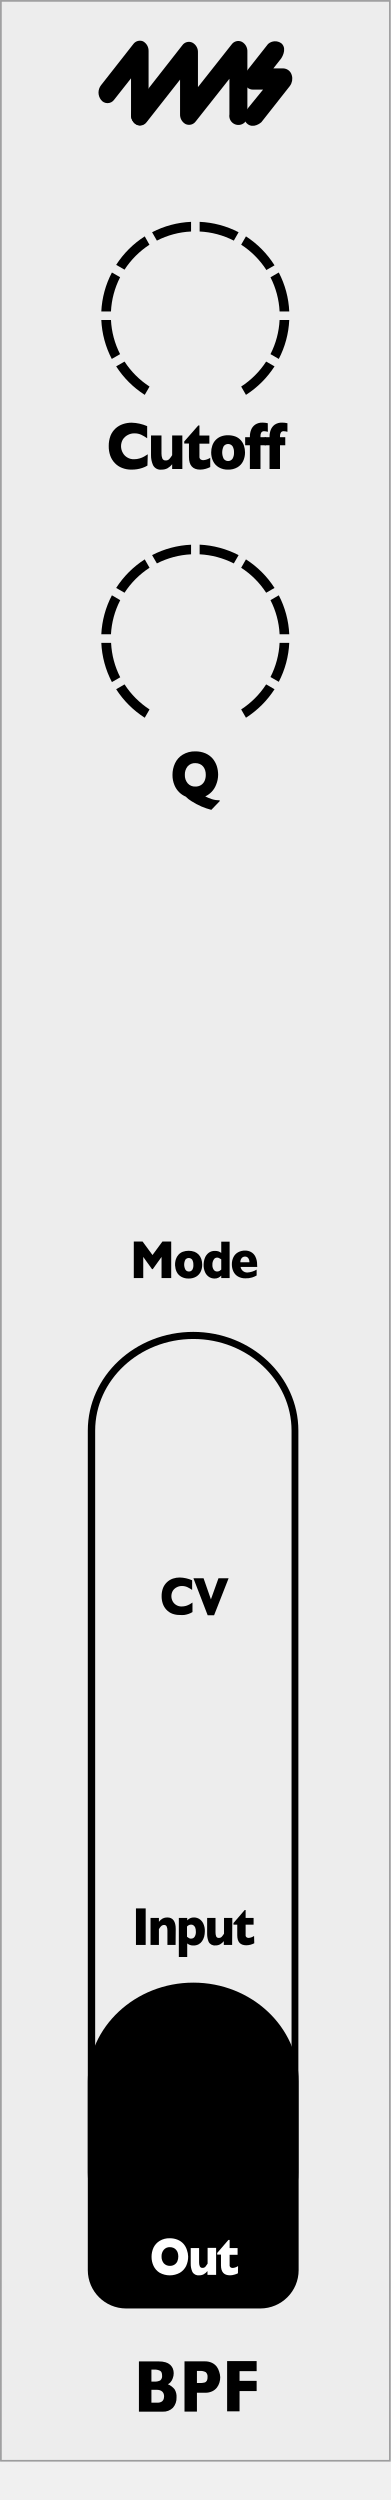
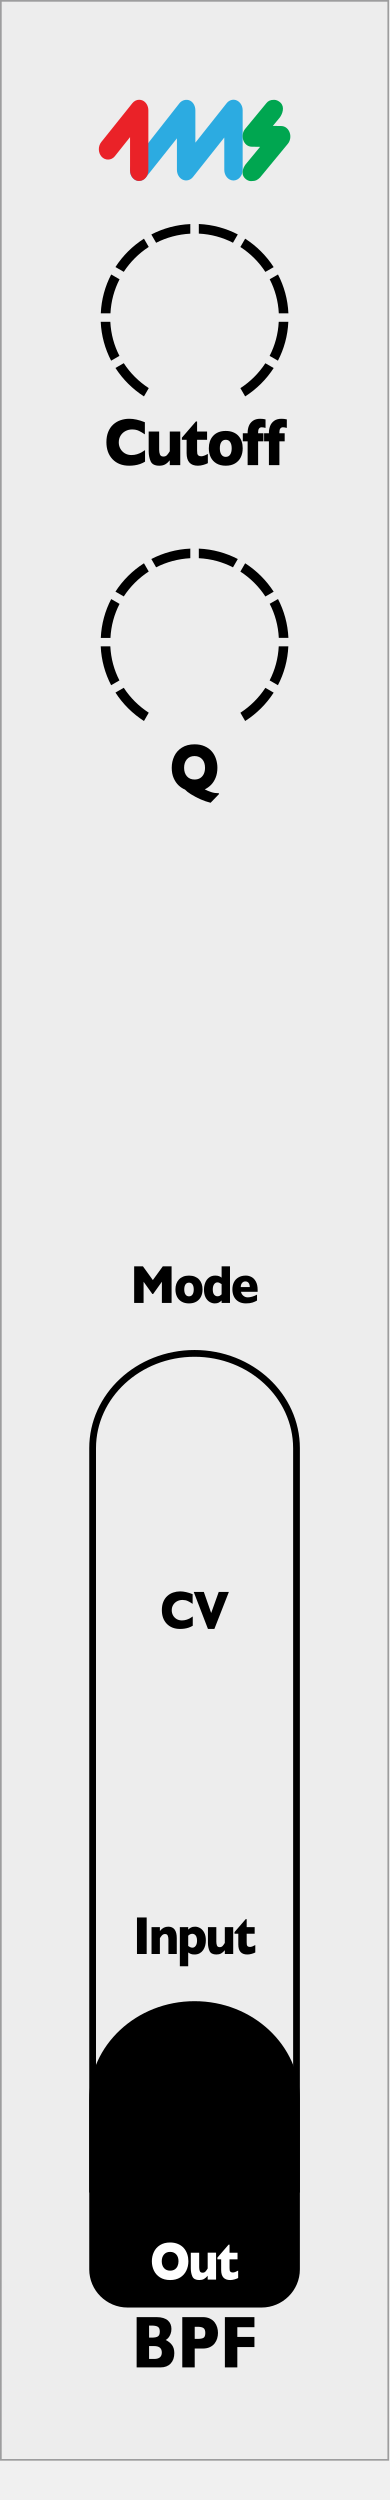
- <svg xmlns="http://www.w3.org/2000/svg" width="20.41mm" height="130.6mm" viewBox="0 0 57.85 370.19">
-   <defs>
-     <clipPath id="clip-path">
-       <rect x="15.02" y="32.85" width="27.8" height="25.62" style="fill: none" />
+ <svg xmlns="http://www.w3.org/2000/svg" width="20.32mm" height="130.55mm" viewBox="0 0 57.6 370.07" version="1.1" id="svg42">
+   <defs id="defs4">
+     <clipPath id="clippath">
+       <rect x="14.91" y="33.17" width="27.78" height="25.51" style="fill: none; stroke-width: 0px;" id="rect1" />
    </clipPath>
-     <clipPath id="clip-path-3">
-       <rect x="15.02" y="80.65" width="27.8" height="25.62" style="fill: none" />
+     <clipPath id="clippath-1">
+       <rect x="14.91" y="33.17" width="27.78" height="25.51" style="fill: none; stroke-width: 0px;" id="rect2" />
+     </clipPath>
+     <clipPath id="clippath-2">
+       <rect x="14.91" y="81.21" width="27.78" height="25.51" style="fill: none; stroke-width: 0px;" id="rect3" />
+     </clipPath>
+     <clipPath id="clippath-3">
+       <rect x="14.91" y="81.21" width="27.78" height="25.51" style="fill: none; stroke-width: 0px;" id="rect4" />
    </clipPath>
  </defs>
  <g id="faceplate">
-     <rect x="0.13" y="0.13" width="57.6" height="364.25" style="fill: #ededed;stroke: #9d9d9e;stroke-miterlimit: 10;stroke-width: 0.25px" />
-     <g id="pips_-_fewest" data-name="pips - fewest">
-       <g style="clip-path: url(#clip-path)">
-         <g style="clip-path: url(#clip-path)">
-           <path d="M34.62,35.63l.71-1.24a13.86,13.86,0,0,0-5.77-1.54v1.43a12.39,12.39,0,0,1,5.06,1.35" />
-           <path d="M39.41,40l1.24-.71A14,14,0,0,0,36.42,35l-.71,1.23a12.55,12.55,0,0,1,3.7,3.7" />
-           <path d="M22.14,36.26,21.43,35a14,14,0,0,0-4.23,4.22l1.24.71a12.55,12.55,0,0,1,3.7-3.7" />
-           <path d="M41.4,46.12h1.43a13.83,13.83,0,0,0-1.55-5.77l-1.23.71a12.47,12.47,0,0,1,1.35,5.06" />
-           <path d="M28.29,34.28V32.85a13.86,13.86,0,0,0-5.77,1.54l.71,1.24a12.39,12.39,0,0,1,5.06-1.35" />
-           <path d="M18.44,53.54l-1.24.71a14,14,0,0,0,4.23,4.22l.71-1.23a12.55,12.55,0,0,1-3.7-3.7" />
-           <path d="M35.71,57.24l.71,1.23a14,14,0,0,0,4.23-4.22l-1.24-.71a12.55,12.55,0,0,1-3.7,3.7" />
-           <path d="M41.4,47.38a12.47,12.47,0,0,1-1.35,5.06l1.23.71a13.83,13.83,0,0,0,1.55-5.77Z" />
-           <path d="M16.45,47.38H15a13.83,13.83,0,0,0,1.55,5.77l1.23-.71a12.47,12.47,0,0,1-1.35-5.06" />
-           <path d="M17.8,41.06l-1.23-.71A13.83,13.83,0,0,0,15,46.12h1.43a12.47,12.47,0,0,1,1.35-5.06" />
+     <g id="g5">
+       <path id="rect5" style="fill:#ededed;stroke-width:0px" d="m 0.13,0.13 h 57.35 v 364 H 0.13 Z" />
+       <path d="M57.35.25v363.75H.25V.25h57.1M57.6,0H0v364.25h57.6V0h0Z" style="fill: #9d9d9e; stroke-width: 0px;" id="path5" />
+     </g>
+     <g id="g7">
+       <path d="M28.8,200.84c8.05,0,14.59,6.08,14.59,13.54v109.18H14.21v-109.18c0-7.47,6.55-13.54,14.59-13.54M28.8,199.84c-8.61,0-15.59,6.51-15.59,14.54v110.18s31.18,0,31.18,0v-110.18c0-8.03-6.98-14.54-15.59-14.54h0Z" style="fill: #000; stroke-width: 0px;" id="path6" />
+       <path d="M44.39,310.8c0-8.05-6.98-14.57-15.59-14.57s-15.59,6.53-15.59,14.57v5.36s0,0,0,0v19.77c0,3.11,2.55,5.65,5.67,5.65h19.84c3.12,0,5.67-2.54,5.67-5.65v-19.77s0,0,0,0v-5.35Z" style="fill: #000; stroke-width: 0px;" id="path7" />
+     </g>
+     <g id="text">
+       <path d="m 25.802,348.332 q 0,0.961 -0.542,1.536 -0.537,0.575 -1.506,0.575 h -3.528 v -7.444 h 2.951 q 0.573,0 0.995,0.134 0.427,0.134 0.687,0.371 0.26,0.231 0.388,0.548 0.128,0.317 0.128,0.693 0,0.408 -0.132,0.757 -0.132,0.344 -0.33,0.569 -0.194,0.22 -0.392,0.312 0.625,0.301 0.951,0.763 0.33,0.457 0.33,1.187 z m -2.149,-3.19 q 0,-0.537 -0.291,-0.714 -0.291,-0.177 -0.907,-0.177 h -0.388 v 1.783 h 0.396 q 0.63,0 0.907,-0.177 0.282,-0.177 0.282,-0.714 z m 0.299,3.099 q 0,-0.956 -1.136,-0.956 h -0.749 v 1.907 h 0.749 q 1.136,0 1.136,-0.951 z m 8.315,-2.9 q 0,0.414 -0.119,0.811 -0.115,0.392 -0.374,0.736 -0.26,0.338 -0.705,0.553 -0.44,0.209 -1.039,0.209 h -1.207 v 2.793 h -1.841 v -7.444 h 3.048 q 0.599,0 1.039,0.215 0.445,0.215 0.705,0.559 0.26,0.344 0.374,0.747 0.119,0.403 0.119,0.822 z m -1.876,0.011 q 0,-0.532 -0.26,-0.725 -0.255,-0.199 -0.92,-0.199 h -0.388 v 1.794 h 0.396 q 0.458,0 0.705,-0.07 0.247,-0.07 0.357,-0.258 0.11,-0.188 0.11,-0.542 z m 7.271,2.079 h -2.532 v 3.013 h -1.841 v -7.444 h 4.373 v 1.493 h -2.532 v 1.439 h 2.532 z" id="text7" style="font-weight:700;font-size:9.961px;font-family:GillSans-Bold, 'Gill Sans';stroke-width:0.906" aria-label="BPF" />
+       <path d="M 8.379,0.488 6.948,1.792 Q 6.104,1.606 5.278,1.289 4.453,0.977 3.618,0.518 2.969,0.161 2.642,-0.161 2.075,-0.361 1.567,-0.781 1.06,-1.206 0.732,-1.865 0.41,-2.524 0.41,-3.389 q 0,-0.913 0.42,-1.704 Q 1.25,-5.889 2.119,-6.372 q 0.874,-0.488 2.129,-0.488 0.967,0 1.699,0.288 0.737,0.283 1.206,0.771 0.474,0.483 0.703,1.113 0.234,0.625 0.234,1.299 0,0.82 -0.293,1.46 -0.293,0.64 -0.767,1.064 -0.474,0.425 -1.069,0.674 0.547,0.244 1.099,0.405 0.552,0.166 1.26,0.166 z M 6.011,-3.389 q 0,-0.381 -0.112,-0.693 -0.112,-0.317 -0.342,-0.547 -0.225,-0.234 -0.552,-0.361 -0.327,-0.132 -0.757,-0.132 -0.82,0 -1.289,0.479 -0.469,0.479 -0.469,1.255 0,0.776 0.469,1.26 0.474,0.479 1.289,0.479 0.562,0 0.957,-0.22 0.396,-0.225 0.601,-0.615 0.205,-0.396 0.205,-0.903 z" id="text8" style="font-weight:700;font-size:10px;font-family:GillSans-Bold, 'Gill Sans';letter-spacing:-0.04em" transform="translate(25.06 117.04) scale(.88 1)" aria-label="Q" />
+       <path d="m 6.473,-2.711 q 0,0.758 -0.352,1.395 -0.348,0.637 -1.039,1.012 -0.691,0.375 -1.684,0.375 -1.004,0 -1.699,-0.391 Q 1.004,-0.711 0.664,-1.348 0.328,-1.984 0.328,-2.711 q 0,-0.73 0.336,-1.363 Q 1,-4.711 1.695,-5.098 q 0.699,-0.391 1.703,-0.391 0.75,0 1.336,0.223 0.59,0.223 0.969,0.605 0.379,0.379 0.574,0.887 0.195,0.504 0.195,1.062 z m -1.664,0 q 0,-0.305 -0.09,-0.555 -0.09,-0.254 -0.273,-0.438 -0.18,-0.188 -0.441,-0.289 -0.262,-0.105 -0.605,-0.105 -0.656,0 -1.031,0.383 -0.375,0.383 -0.375,1.004 0,0.621 0.375,1.008 0.379,0.383 1.031,0.383 0.449,0 0.766,-0.176 0.316,-0.18 0.48,-0.492 0.164,-0.316 0.164,-0.723 z M 11.129,0 H 9.719 v -0.566 q -0.297,0.32 -0.625,0.48 -0.324,0.156 -0.781,0.156 -0.902,0 -1.168,-0.523 -0.266,-0.527 -0.266,-1.188 v -2.336 h 1.41 v 2.148 q 0,0.324 0.105,0.57 0.109,0.242 0.469,0.242 0.309,0 0.488,-0.176 0.18,-0.176 0.367,-0.449 v -2.336 h 1.41 z m 3.715,-0.23 q -0.219,0.105 -0.605,0.203 -0.383,0.098 -0.734,0.098 -1.52,0 -1.52,-1.484 V -3 H 11.348 V -3.246 L 13.235,-5.168 h 0.16 v 1.191 h 1.344 V -3 h -1.344 v 1.273 q 0,0.223 0.027,0.359 0.027,0.137 0.152,0.23 0.129,0.09 0.387,0.09 0.336,0 0.883,-0.281 z" id="text9" style="font-weight:700;font-size:8px;font-family:GillSans-Bold, 'Gill Sans';letter-spacing:-0.04em;fill:#ffffff" transform="translate(22.19 337.44) scale(.88 1)" aria-label="Out" />
+       <path d="M 6.977,0 H 5.344 V -3.137 L 3.871,-1.32 H 3.742 L 2.266,-3.137 V 0 H 0.68 v -5.414 h 1.48 l 1.664,2.031 1.672,-2.031 h 1.48 z m 5.207,-1.992 q 0,0.594 -0.258,1.059 -0.258,0.465 -0.773,0.734 -0.512,0.27 -1.25,0.27 -0.738,0 -1.254,-0.27 Q 8.137,-0.469 7.879,-0.934 7.625,-1.398 7.625,-1.992 q 0,-0.449 0.141,-0.816 0.145,-0.367 0.434,-0.648 0.293,-0.285 0.719,-0.438 0.426,-0.152 0.984,-0.152 0.562,0 0.992,0.156 0.434,0.152 0.715,0.43 0.285,0.277 0.43,0.648 0.145,0.371 0.145,0.82 z m -1.48,0 q 0,-0.473 -0.207,-0.738 Q 10.293,-3 9.903,-3 q -0.387,0 -0.594,0.27 -0.203,0.266 -0.203,0.738 0,0.469 0.207,0.742 0.207,0.273 0.59,0.273 0.391,0 0.594,-0.27 0.207,-0.273 0.207,-0.746 z M 16.801,0 H 15.391 v -0.359 q -0.223,0.188 -0.473,0.309 Q 14.672,0.07 14.235,0.07 q -0.434,0 -0.852,-0.215 -0.418,-0.215 -0.688,-0.668 -0.27,-0.457 -0.27,-1.148 0,-0.543 0.203,-1.016 Q 12.833,-3.453 13.266,-3.75 q 0.434,-0.297 1.062,-0.297 0.391,0 0.633,0.086 0.242,0.086 0.43,0.219 v -1.672 h 1.41 z M 15.391,-1.266 v -1.52 q -0.246,-0.137 -0.387,-0.195 -0.137,-0.059 -0.324,-0.059 -0.332,0 -0.555,0.281 -0.219,0.281 -0.219,0.766 0,0.527 0.23,0.77 0.234,0.238 0.543,0.238 0.254,0 0.41,-0.078 0.156,-0.082 0.301,-0.203 z m 6.059,-0.383 h -2.801 q 0.082,0.363 0.402,0.594 0.32,0.23 0.727,0.23 0.711,0 1.57,-0.398 v 0.871 q -0.309,0.16 -0.75,0.293 -0.438,0.129 -1.117,0.129 -0.734,0 -1.25,-0.273 -0.516,-0.273 -0.773,-0.742 -0.254,-0.469 -0.254,-1.062 0,-0.586 0.254,-1.047 0.258,-0.465 0.773,-0.727 0.516,-0.266 1.25,-0.266 0.484,0 0.934,0.211 0.453,0.207 0.742,0.684 0.293,0.473 0.293,1.223 z M 20.13,-2.344 q 0,-0.383 -0.191,-0.609 -0.188,-0.23 -0.543,-0.23 -0.352,0 -0.57,0.234 -0.215,0.23 -0.215,0.605 z" id="text10" style="font-weight:700;font-size:8px;font-family:GillSans-Bold, 'Gill Sans';letter-spacing:-0.04em" transform="translate(19.26 192.87) scale(.88 1)" aria-label="Mode" />
+       <path d="M 6.909,-0.508 Q 6.489,-0.288 6.05,-0.156 5.61,-0.024 5.161,0.029 4.717,0.088 4.238,0.088 q -0.884,0 -1.587,-0.244 Q 1.953,-0.4 1.436,-0.874 0.923,-1.353 0.664,-1.987 0.41,-2.627 0.41,-3.389 q 0,-0.874 0.303,-1.528 0.303,-0.659 0.845,-1.094 0.547,-0.435 1.24,-0.64 0.698,-0.21 1.47,-0.21 1.152,0 2.612,0.513 v 1.797 q -0.503,-0.312 -0.996,-0.518 -0.488,-0.21 -1.152,-0.21 -0.591,0 -1.104,0.234 -0.513,0.234 -0.825,0.669 -0.312,0.435 -0.312,1.016 0,0.513 0.273,0.942 0.273,0.425 0.757,0.679 0.488,0.249 1.099,0.249 0.493,0 0.933,-0.117 Q 5.991,-1.729 6.289,-1.875 6.592,-2.021 6.909,-2.222 Z M 12.832,0 h -1.763 v -0.708 q -0.371,0.4 -0.781,0.601 -0.405,0.195 -0.977,0.195 -1.128,0 -1.46,-0.654 Q 7.52,-1.226 7.52,-2.051 v -2.92 h 1.763 v 2.686 q 0,0.405 0.132,0.713 0.137,0.303 0.586,0.303 0.386,0 0.61,-0.22 0.225,-0.22 0.459,-0.562 v -2.92 h 1.763 z m 4.644,-0.288 q -0.273,0.132 -0.757,0.254 -0.479,0.122 -0.918,0.122 -1.899,0 -1.899,-1.855 V -3.75 H 13.106 v -0.308 l 2.358,-2.402 h 0.2 v 1.489 h 1.68 V -3.75 h -1.68 v 1.592 q 0,0.278 0.034,0.449 0.034,0.171 0.19,0.288 0.161,0.112 0.483,0.112 0.42,0 1.104,-0.352 z m 5.86,-2.202 q 0,0.742 -0.322,1.323 -0.322,0.581 -0.967,0.918 -0.64,0.337 -1.562,0.337 -0.923,0 -1.567,-0.337 -0.64,-0.337 -0.962,-0.918 -0.317,-0.581 -0.317,-1.323 0,-0.562 0.176,-1.021 0.181,-0.459 0.542,-0.811 0.366,-0.356 0.898,-0.547 0.532,-0.19 1.23,-0.19 0.703,0 1.24,0.195 0.542,0.19 0.894,0.537 0.356,0.347 0.537,0.811 0.181,0.464 0.181,1.025 z m -1.851,0 q 0,-0.591 -0.259,-0.923 Q 20.973,-3.75 20.485,-3.75 q -0.483,0 -0.742,0.337 -0.254,0.332 -0.254,0.923 0,0.586 0.259,0.928 0.259,0.342 0.737,0.342 0.488,0 0.742,-0.337 0.259,-0.342 0.259,-0.933 z m 5.694,-3.018 q -0.4,-0.093 -0.649,-0.093 -0.283,0 -0.444,0.186 -0.156,0.186 -0.156,0.527 v 0.176 h 0.889 v 1.191 H 25.929 V 0 h -1.763 v -3.521 h -0.811 v -1.191 h 0.811 v -0.088 q 0,-0.522 0.2,-0.986 0.205,-0.469 0.679,-0.771 0.474,-0.303 1.25,-0.303 0.439,0 0.884,0.093 z m 3.579,0 q -0.4,-0.093 -0.649,-0.093 -0.283,0 -0.444,0.186 -0.156,0.186 -0.156,0.527 v 0.176 h 0.889 v 1.191 H 29.509 V 0 h -1.763 v -3.521 h -0.811 v -1.191 h 0.811 v -0.088 q 0,-0.522 0.2,-0.986 0.205,-0.469 0.679,-0.771 0.474,-0.303 1.25,-0.303 0.439,0 0.884,0.093 z" id="text11" style="font-weight:700;font-size:10px;font-family:GillSans-Bold, 'Gill Sans';letter-spacing:-0.04em" transform="translate(15.39 68.85) scale(.88 1)" aria-label="Cutoff" />
+       <path d="M 2.32,0 H 0.688 v -5.414 h 1.633 z m 5.063,0 h -1.406 v -2.145 q 0,-0.328 -0.109,-0.57 -0.105,-0.246 -0.469,-0.246 -0.172,0 -0.305,0.066 -0.129,0.062 -0.234,0.164 -0.102,0.102 -0.172,0.195 -0.07,0.094 -0.145,0.199 V 0 h -1.406 v -3.977 h 1.406 V -3.406 q 0.332,-0.355 0.664,-0.496 0.336,-0.145 0.746,-0.145 1.43,0 1.43,1.711 z m 4.891,-2.016 q 0,0.398 -0.113,0.77 -0.113,0.371 -0.348,0.672 -0.23,0.297 -0.598,0.473 -0.363,0.172 -0.848,0.172 -0.391,0 -0.617,-0.082 Q 9.528,-0.094 9.305,-0.23 V 1.809 h -1.406 v -5.785 h 1.406 v 0.359 q 0.211,-0.184 0.465,-0.305 0.258,-0.125 0.695,-0.125 0.434,0 0.852,0.215 0.418,0.215 0.688,0.672 0.27,0.453 0.27,1.145 z m -1.48,0.031 q 0,-0.359 -0.113,-0.582 -0.113,-0.227 -0.293,-0.324 -0.18,-0.102 -0.371,-0.102 -0.25,0 -0.41,0.082 -0.16,0.078 -0.301,0.199 v 1.52 q 0.074,0.039 0.156,0.09 0.086,0.047 0.168,0.082 0.086,0.035 0.18,0.059 0.098,0.023 0.207,0.023 0.332,0 0.555,-0.281 Q 10.794,-1.5 10.794,-1.984 Z M 16.876,0 h -1.41 v -0.566 q -0.297,0.32 -0.625,0.48 -0.324,0.156 -0.781,0.156 -0.902,0 -1.168,-0.523 -0.266,-0.527 -0.266,-1.188 v -2.336 h 1.41 v 2.148 q 0,0.324 0.105,0.57 0.109,0.242 0.469,0.242 0.309,0 0.488,-0.176 0.18,-0.176 0.367,-0.449 v -2.336 h 1.41 z m 3.715,-0.23 q -0.219,0.105 -0.605,0.203 -0.383,0.098 -0.734,0.098 -1.52,0 -1.52,-1.484 V -3 h -0.637 v -0.246 l 1.887,-1.922 h 0.16 v 1.191 h 1.344 V -3 h -1.344 v 1.273 q 0,0.223 0.027,0.359 0.027,0.137 0.152,0.23 0.129,0.09 0.387,0.09 0.336,0 0.883,-0.281 z" id="text12" style="font-weight:700;font-size:8px;font-family:GillSans-Bold, 'Gill Sans';letter-spacing:-0.04em" transform="translate(19.67 289.25) scale(.88 1)" aria-label="Input" />
+       <path d="M 5.527,-0.406 Q 5.191,-0.23 4.84,-0.125 4.488,-0.02 4.129,0.023 3.773,0.07 3.391,0.07 2.684,0.07 2.121,-0.125 1.562,-0.32 1.148,-0.699 0.738,-1.082 0.531,-1.59 0.328,-2.102 0.328,-2.711 q 0,-0.699 0.242,-1.223 0.242,-0.527 0.676,-0.875 0.438,-0.348 0.992,-0.512 0.559,-0.168 1.176,-0.168 0.922,0 2.09,0.41 v 1.438 q -0.402,-0.25 -0.797,-0.414 -0.391,-0.168 -0.922,-0.168 -0.473,0 -0.883,0.188 Q 2.492,-3.848 2.242,-3.5 q -0.25,0.348 -0.25,0.812 0,0.41 0.219,0.754 0.219,0.34 0.605,0.543 0.391,0.199 0.879,0.199 0.395,0 0.746,-0.094 Q 4.793,-1.383 5.031,-1.5 5.273,-1.617 5.527,-1.777 Z m 6.075,-5.008 -2.441,5.484 h -1.078 l -2.395,-5.484 h 1.699 l 1.238,3.125 1.273,-3.125 z" id="text13" style="font-weight:700;font-size:8px;font-family:GillSans-Bold, 'Gill Sans';letter-spacing:-0.04em" transform="translate(23.67 241.06) scale(.88 1)" aria-label="CV" />
+     </g>
+     <g id="pips">
+       <g id="pips_-_fewest" data-name="pips - fewest">
+         <g style="clip-path: url(#clippath);" clip-path="url(#clippath)" id="g23">
+           <g style="clip-path: url(#clippath-1);" clip-path="url(#clippath-1)" id="g22">
+             <path d="M34.49,35.93l.71-1.23c-1.74-.9-3.69-1.45-5.77-1.54v1.42c1.81.09,3.52.56,5.05,1.35" style="fill: #000; stroke-width: 0px;" id="path13" />
+             <path d="M39.28,40.25l1.23-.71c-1.09-1.69-2.53-3.12-4.22-4.21l-.71,1.23c1.48.96,2.74,2.21,3.7,3.69" style="fill: #000; stroke-width: 0px;" id="path14" />
+             <path d="M22.02,36.56l-.71-1.23c-1.69,1.08-3.14,2.52-4.22,4.2l1.23.71c.96-1.47,2.22-2.73,3.7-3.69" style="fill: #000; stroke-width: 0px;" id="path15" />
+             <path d="M41.26,46.38h1.43c-.09-2.07-.64-4.01-1.54-5.75l-1.23.71c.79,1.52,1.26,3.23,1.35,5.04" style="fill: #000; stroke-width: 0px;" id="path16" />
+             <path d="M28.17,34.59v-1.42c-2.07.09-4.03.64-5.77,1.54l.71,1.23c1.53-.78,3.24-1.25,5.05-1.35" style="fill: #000; stroke-width: 0px;" id="path17" />
+             <path d="M18.32,53.76l-1.23.71c1.09,1.69,2.53,3.12,4.22,4.21l.71-1.23c-1.48-.96-2.74-2.21-3.7-3.69" style="fill: #000; stroke-width: 0px;" id="path18" />
+             <path d="M35.58,57.45l.71,1.23c1.69-1.08,3.14-2.52,4.22-4.2l-1.23-.71c-.96,1.47-2.22,2.73-3.7,3.69" style="fill: #000; stroke-width: 0px;" id="path19" />
+             <path d="M41.26,47.64c-.09,1.81-.56,3.51-1.35,5.04l1.23.71c.9-1.73,1.45-3.68,1.54-5.75h-1.43Z" style="fill: #000; stroke-width: 0px;" id="path20" />
+             <path d="M16.34,47.64h-1.43c.09,2.07.64,4.01,1.54,5.75l1.23-.71c-.79-1.52-1.26-3.23-1.35-5.04" style="fill: #000; stroke-width: 0px;" id="path21" />
+             <path d="M17.69,41.34l-1.23-.71c-.9,1.73-1.45,3.68-1.54,5.75h1.43c.09-1.81.56-3.51,1.35-5.04" style="fill: #000; stroke-width: 0px;" id="path22" />
+           </g>
+         </g>
+       </g>
+       <g id="pips_-_fewest-2" data-name="pips - fewest">
+         <g style="clip-path: url(#clippath-2);" clip-path="url(#clippath-2)" id="g33">
+           <g style="clip-path: url(#clippath-3);" clip-path="url(#clippath-3)" id="g32">
+             <path d="M34.49,83.98l.71-1.23c-1.74-.9-3.69-1.45-5.77-1.54v1.42c1.81.09,3.52.56,5.05,1.35" style="fill: #000; stroke-width: 0px;" id="path23" />
+             <path d="M39.28,88.3l1.23-.71c-1.09-1.69-2.53-3.12-4.22-4.21l-.71,1.23c1.48.96,2.74,2.21,3.7,3.69" style="fill: #000; stroke-width: 0px;" id="path24" />
+             <path d="M22.02,84.61l-.71-1.23c-1.69,1.08-3.14,2.52-4.22,4.2l1.23.71c.96-1.47,2.22-2.73,3.7-3.69" style="fill: #000; stroke-width: 0px;" id="path25" />
+             <path d="M41.26,94.42h1.43c-.09-2.07-.64-4.01-1.54-5.75l-1.23.71c.79,1.52,1.26,3.23,1.35,5.04" style="fill: #000; stroke-width: 0px;" id="path26" />
+             <path d="M28.17,82.63v-1.42c-2.07.09-4.03.64-5.77,1.54l.71,1.23c1.53-.78,3.24-1.25,5.05-1.35" style="fill: #000; stroke-width: 0px;" id="path27" />
+             <path d="M18.32,101.81l-1.23.71c1.09,1.69,2.53,3.12,4.22,4.21l.71-1.23c-1.48-.96-2.74-2.21-3.7-3.69" style="fill: #000; stroke-width: 0px;" id="path28" />
+             <path d="M35.58,105.5l.71,1.23c1.69-1.08,3.14-2.52,4.22-4.2l-1.23-.71c-.96,1.47-2.22,2.73-3.7,3.69" style="fill: #000; stroke-width: 0px;" id="path29" />
+             <path d="M41.26,95.68c-.09,1.81-.56,3.51-1.35,5.04l1.23.71c.9-1.73,1.45-3.68,1.54-5.75h-1.43Z" style="fill: #000; stroke-width: 0px;" id="path30" />
+             <path d="M16.34,95.68h-1.43c.09,2.07.64,4.01,1.54,5.75l1.23-.71c-.79-1.52-1.26-3.23-1.35-5.04" style="fill: #000; stroke-width: 0px;" id="path31" />
+             <path d="M17.69,89.39l-1.23-.71c-.9,1.73-1.45,3.68-1.54,5.75h1.43c.09-1.81.56-3.51,1.35-5.04" style="fill: #000; stroke-width: 0px;" id="path32" />
+           </g>
        </g>
      </g>
    </g>
-     <g id="pips_-_fewest-2" data-name="pips - fewest">
-       <g style="clip-path: url(#clip-path-3)">
-         <g style="clip-path: url(#clip-path-3)">
-           <path d="M34.62,83.43l.71-1.23a14,14,0,0,0-5.77-1.55v1.43a12.55,12.55,0,0,1,5.06,1.35" />
-           <path d="M39.41,87.77l1.24-.71a14,14,0,0,0-4.23-4.23l-.71,1.24a12.55,12.55,0,0,1,3.7,3.7" />
-           <path d="M22.14,84.07l-.71-1.24a14,14,0,0,0-4.23,4.23l1.24.71a12.55,12.55,0,0,1,3.7-3.7" />
-           <path d="M41.4,93.92h1.43a13.87,13.87,0,0,0-1.55-5.77l-1.23.72a12.46,12.46,0,0,1,1.35,5" />
-           <path d="M28.29,82.08V80.66a13.86,13.86,0,0,0-5.77,1.54l.71,1.23a12.55,12.55,0,0,1,5.06-1.35" />
-           <path d="M18.44,101.34l-1.24.72a14.07,14.07,0,0,0,4.23,4.22l.71-1.23a12.58,12.58,0,0,1-3.7-3.71" />
-           <path d="M35.71,105.05l.71,1.23a14.07,14.07,0,0,0,4.23-4.22l-1.24-.72a12.58,12.58,0,0,1-3.7,3.71" />
-           <path d="M41.4,95.19a12.51,12.51,0,0,1-1.35,5.06l1.23.71a13.87,13.87,0,0,0,1.55-5.77Z" />
-           <path d="M16.45,95.19H15A13.87,13.87,0,0,0,16.57,101l1.23-.71a12.51,12.51,0,0,1-1.35-5.06" />
-           <path d="M17.8,88.87l-1.23-.72A13.87,13.87,0,0,0,15,93.92h1.43a12.46,12.46,0,0,1,1.35-5" />
-         </g>
-       </g>
-     </g>
-     <g>
-       <path d="M26.14,355a2.18,2.18,0,0,1-.54,1.54,2,2,0,0,1-1.5.57H20.57v-7.44h2.95a3.37,3.37,0,0,1,1,.13,1.77,1.77,0,0,1,.68.37,1.63,1.63,0,0,1,.39.55,1.93,1.93,0,0,1,.13.69,2.06,2.06,0,0,1-.14.76,1.73,1.73,0,0,1-.32.57,1.21,1.21,0,0,1-.4.31,2.5,2.5,0,0,1,1,.76A2.06,2.06,0,0,1,26.14,355ZM24,351.77c0-.36-.09-.6-.29-.71a1.73,1.73,0,0,0-.9-.18h-.39v1.78h.4a1.81,1.81,0,0,0,.9-.17A.79.79,0,0,0,24,351.77Zm.3,3.1c0-.64-.38-1-1.13-1h-.75v1.91h.75C23.91,355.82,24.29,355.5,24.29,354.87Z" />
-       <path d="M32.61,352a2.79,2.79,0,0,1-.12.81,2.29,2.29,0,0,1-.37.73,1.91,1.91,0,0,1-.71.56,2.38,2.38,0,0,1-1,.21H29.16v2.79H27.32v-7.44h3.05a2.38,2.38,0,0,1,1,.21,2,2,0,0,1,.71.56,2.39,2.39,0,0,1,.37.75A2.86,2.86,0,0,1,32.61,352Zm-1.88,0a.88.88,0,0,0-.25-.73,1.63,1.63,0,0,0-.93-.19h-.39v1.79h.4a2.63,2.63,0,0,0,.71-.07.56.56,0,0,0,.35-.26A1,1,0,0,0,30.73,352Z" />
-       <path d="M38,354.06H35.47v3H33.63v-7.44H38v1.49H35.47v1.44H38Z" />
-     </g>
-     <path d="M28.63,198.27c8,0,14.54,6.09,14.54,13.58v109.8c0,7.48-6.52,13.57-14.54,13.57s-14.54-6.09-14.54-13.57V211.85c0-7.49,6.53-13.58,14.54-13.58m0-1.05C20,197.22,13,203.77,13,211.85v109.8c0,8.08,7,14.63,15.59,14.63s15.59-6.55,15.59-14.63V211.85c0-8.08-7-14.63-15.59-14.63Z" />
-     <g>
-       <path d="M28.5,238.71a3,3,0,0,1-.6.28,3.6,3.6,0,0,1-.63.15,4.54,4.54,0,0,1-.65,0,3,3,0,0,1-1.11-.19,2.3,2.3,0,0,1-.86-.58,2.45,2.45,0,0,1-.54-.89,3.33,3.33,0,0,1-.18-1.12,3.28,3.28,0,0,1,.21-1.22,2.44,2.44,0,0,1,1.47-1.39,3.22,3.22,0,0,1,1-.16,4.89,4.89,0,0,1,1.84.41v1.43a5.09,5.09,0,0,0-.7-.41,1.86,1.86,0,0,0-.81-.17,1.61,1.61,0,0,0-.78.19,1.48,1.48,0,0,0-.58.53,1.61,1.61,0,0,0,0,1.57,1.4,1.4,0,0,0,.54.54,1.43,1.43,0,0,0,.77.2,2.39,2.39,0,0,0,.66-.09,3.25,3.25,0,0,0,.52-.22,4.28,4.28,0,0,0,.43-.27Z" />
-       <path d="M33.85,233.7l-2.15,5.48h-.95l-2.11-5.48h1.5l1.09,3.13,1.12-3.13Z" />
-     </g>
-     <g>
-       <path d="M21.57,288H20.13v-5.41h1.44Z" />
-       <path d="M26,288H24.79v-2.14a1.42,1.42,0,0,0-.1-.57.39.39,0,0,0-.41-.25.5.5,0,0,0-.27.07.62.62,0,0,0-.2.16.94.94,0,0,0-.16.2l-.12.2V288H22.29v-4h1.24v.57a1.73,1.73,0,0,1,.58-.5,1.45,1.45,0,0,1,.66-.14c.83,0,1.25.57,1.25,1.71Z" />
-       <path d="M30.33,286a3.32,3.32,0,0,1-.1.77,2.28,2.28,0,0,1-.31.67,1.47,1.47,0,0,1-.52.47,1.54,1.54,0,0,1-.75.17,1.34,1.34,0,0,1-.54-.08,1.92,1.92,0,0,1-.39-.22v2H26.48V284h1.24v.36a1.53,1.53,0,0,1,.41-.31,1.29,1.29,0,0,1,.61-.12,1.52,1.52,0,0,1,.75.21,1.65,1.65,0,0,1,.6.67A2.45,2.45,0,0,1,30.33,286ZM29,286a1.61,1.61,0,0,0-.1-.59.78.78,0,0,0-.26-.32.6.6,0,0,0-.33-.1.74.74,0,0,0-.36.08,1.21,1.21,0,0,0-.26.2v1.52l.13.09L28,287a.44.44,0,0,0,.16.06.57.57,0,0,0,.18,0,.58.58,0,0,0,.49-.29A1.29,1.29,0,0,0,29,286Z" />
-       <path d="M34.37,288H33.14v-.56a1.94,1.94,0,0,1-.55.47,1.38,1.38,0,0,1-.69.16,1,1,0,0,1-1-.52,3,3,0,0,1-.23-1.19V284h1.24v2.14a1.62,1.62,0,0,0,.09.57.39.39,0,0,0,.41.25.54.54,0,0,0,.43-.18,2.92,2.92,0,0,0,.33-.45V284h1.23Z" />
-       <path d="M37.65,287.75a3.23,3.23,0,0,1-.53.21,2.6,2.6,0,0,1-.65.09c-.89,0-1.34-.49-1.34-1.48V285h-.56v-.24l1.66-1.93h.14V284h1.18v1H36.37v1.28a1.86,1.86,0,0,0,0,.36.34.34,0,0,0,.13.22.49.49,0,0,0,.34.1,1.68,1.68,0,0,0,.78-.29Z" />
-     </g>
-     <g>
-       <path d="M21.83,68.94a3.46,3.46,0,0,1-.76.35,4.43,4.43,0,0,1-.78.19,5.32,5.32,0,0,1-.81.06,3.64,3.64,0,0,1-1.4-.25A2.89,2.89,0,0,1,17,68.57a3.08,3.08,0,0,1-.68-1.11,4.15,4.15,0,0,1-.22-1.4,4.23,4.23,0,0,1,.26-1.53,3,3,0,0,1,.75-1.09,3.08,3.08,0,0,1,1.09-.64,4,4,0,0,1,1.29-.21,6.29,6.29,0,0,1,2.3.51v1.8a5.71,5.71,0,0,0-.87-.52,2.32,2.32,0,0,0-1-.21,2,2,0,0,0-1,.24,1.93,1.93,0,0,0-.73.66,2,2,0,0,0,0,2,1.75,1.75,0,0,0,.67.68,1.81,1.81,0,0,0,1,.25,2.71,2.71,0,0,0,.82-.12,3.11,3.11,0,0,0,.65-.27,4.84,4.84,0,0,0,.55-.34Z" />
-       <path d="M27,69.45H25.49v-.71a2.36,2.36,0,0,1-.69.6,1.79,1.79,0,0,1-.86.2,1.24,1.24,0,0,1-1.28-.66,3.53,3.53,0,0,1-.3-1.48V64.48h1.55v2.68a2,2,0,0,0,.12.72.5.5,0,0,0,.52.3.67.67,0,0,0,.53-.22,3.39,3.39,0,0,0,.41-.56V64.48H27Z" />
-       <path d="M31.13,69.16a3.92,3.92,0,0,1-.67.26,2.94,2.94,0,0,1-.81.12c-1.11,0-1.67-.62-1.67-1.86v-2h-.7v-.31L29.36,63h.17v1.49H31V65.7H29.53v1.59a2.64,2.64,0,0,0,0,.45.51.51,0,0,0,.17.29.71.71,0,0,0,.43.11,2.16,2.16,0,0,0,1-.35Z" />
-       <path d="M36.28,67A2.94,2.94,0,0,1,36,68.28a2.1,2.1,0,0,1-.85.92,2.59,2.59,0,0,1-1.38.34,2.56,2.56,0,0,1-1.37-.34,2.1,2.1,0,0,1-.85-.92A2.94,2.94,0,0,1,31.27,67a3,3,0,0,1,.16-1,2.19,2.19,0,0,1,1.26-1.36,2.78,2.78,0,0,1,1.08-.19,3.09,3.09,0,0,1,1.1.19,2.1,2.1,0,0,1,.78.54,2.27,2.27,0,0,1,.47.81A3.09,3.09,0,0,1,36.28,67Zm-1.63,0a1.69,1.69,0,0,0-.22-.93.82.82,0,0,0-1.31,0,2.08,2.08,0,0,0,0,1.86.8.8,0,0,0,1.31,0A1.69,1.69,0,0,0,34.65,67Z" />
-       <path d="M39.66,63.94a2.35,2.35,0,0,0-.57-.09.48.48,0,0,0-.39.18.9.9,0,0,0-.13.53v.18h.78v1.19h-.78v3.52H37V65.93H36.3V64.74H37v-.09a2.72,2.72,0,0,1,.18-1,1.68,1.68,0,0,1,.6-.77,1.84,1.84,0,0,1,1.1-.3,3.37,3.37,0,0,1,.77.09Z" />
-       <path d="M42.56,63.94a2.35,2.35,0,0,0-.57-.09.46.46,0,0,0-.39.18.9.9,0,0,0-.14.53v.18h.78v1.19h-.78v3.52H39.91V65.93H39.2V64.74h.71v-.09a2.72,2.72,0,0,1,.18-1,1.72,1.72,0,0,1,.59-.77,1.86,1.86,0,0,1,1.1-.3,3.46,3.46,0,0,1,.78.09Z" />
-     </g>
-     <path d="M32.55,118.61l-1.26,1.31a10.62,10.62,0,0,1-1.47-.5,11,11,0,0,1-1.46-.78,4.15,4.15,0,0,1-.86-.68,3,3,0,0,1-.94-.62,3.16,3.16,0,0,1-.73-1.08,3.82,3.82,0,0,1-.29-1.52,4,4,0,0,1,.37-1.71,2.93,2.93,0,0,1,1.14-1.28,3.45,3.45,0,0,1,1.87-.49,3.72,3.72,0,0,1,1.5.29,3,3,0,0,1,1.06.77,3.45,3.45,0,0,1,.62,1.11,4.42,4.42,0,0,1,.2,1.31A4,4,0,0,1,32,116.2a3.15,3.15,0,0,1-.67,1.06,3.24,3.24,0,0,1-.94.67,6.59,6.59,0,0,0,1,.41,3.5,3.5,0,0,0,1.11.16Zm-2.08-3.87a2.19,2.19,0,0,0-.1-.7,1.72,1.72,0,0,0-.3-.55,1.39,1.39,0,0,0-.49-.36,1.69,1.69,0,0,0-.66-.13,1.44,1.44,0,0,0-1.14.48,1.89,1.89,0,0,0-.41,1.26,1.84,1.84,0,0,0,.42,1.25,1.4,1.4,0,0,0,1.13.48,1.5,1.5,0,0,0,.84-.22,1.43,1.43,0,0,0,.53-.61A2.19,2.19,0,0,0,30.47,114.74Z" />
-     <path d="M44.22,308.21c0-8.08-7-14.63-15.59-14.63S13,300.13,13,308.21v8.11h0v19.84a5.68,5.68,0,0,0,5.67,5.67H38.55a5.68,5.68,0,0,0,5.67-5.67V316.32h0Z" />
-     <g>
-       <path d="M27.86,334.14a3.26,3.26,0,0,1-.3,1.4,2.42,2.42,0,0,1-.92,1,3.11,3.11,0,0,1-3,0,2.36,2.36,0,0,1-.9-1,3.11,3.11,0,0,1-.3-1.36,3.25,3.25,0,0,1,.29-1.36,2.38,2.38,0,0,1,.91-1,2.75,2.75,0,0,1,1.5-.39,3,3,0,0,1,1.18.23,2.3,2.3,0,0,1,.85.6,2.51,2.51,0,0,1,.5.89A3.1,3.1,0,0,1,27.86,334.14Zm-1.46,0a2,2,0,0,0-.08-.56,1.14,1.14,0,0,0-.24-.43,1,1,0,0,0-.39-.29,1.25,1.25,0,0,0-.53-.11,1.12,1.12,0,0,0-.91.39,1.47,1.47,0,0,0-.33,1,1.52,1.52,0,0,0,.33,1,1.18,1.18,0,0,0,.91.38,1.2,1.2,0,0,0,.67-.18,1.14,1.14,0,0,0,.43-.49A1.81,1.81,0,0,0,26.4,334.14Z" style="fill: #fff" />
-       <path d="M32,336.85H30.72v-.56a1.82,1.82,0,0,1-.55.47,1.35,1.35,0,0,1-.69.16,1,1,0,0,1-1-.52,2.84,2.84,0,0,1-.24-1.19v-2.33h1.24V335a1.42,1.42,0,0,0,.1.57.4.4,0,0,0,.41.25.55.55,0,0,0,.43-.18,3.8,3.8,0,0,0,.32-.45v-2.33H32Z" style="fill: #fff" />
-       <path d="M35.23,336.62a2.37,2.37,0,0,1-.53.2,2.14,2.14,0,0,1-.65.1c-.89,0-1.33-.49-1.33-1.48v-1.59h-.56v-.24l1.66-1.93H34v1.2h1.18v1H34v1.28a1.78,1.78,0,0,0,0,.35.35.35,0,0,0,.14.23.5.5,0,0,0,.33.09,1.64,1.64,0,0,0,.78-.28Z" style="fill: #fff" />
-     </g>
-     <g>
-       <path d="M25.35,189.25H23.92v-3.13l-1.3,1.81h-.11l-1.3-1.81v3.13h-1.4v-5.41h1.3l1.47,2,1.47-2h1.3Z" />
-       <path d="M29.94,187.26a2.39,2.39,0,0,1-.23,1.06,1.71,1.71,0,0,1-.68.73,2.11,2.11,0,0,1-1.1.27,2.09,2.09,0,0,1-1.1-.27,1.65,1.65,0,0,1-.68-.73,2.6,2.6,0,0,1-.1-1.88,1.86,1.86,0,0,1,.38-.65,1.65,1.65,0,0,1,.63-.43,2.6,2.6,0,0,1,1.74,0,1.76,1.76,0,0,1,.63.43,1.92,1.92,0,0,1,.38.65A2.66,2.66,0,0,1,29.94,187.26Zm-1.31,0a1.33,1.33,0,0,0-.18-.74.64.64,0,0,0-1,0,1.61,1.61,0,0,0,0,1.48.59.59,0,0,0,.52.28.57.57,0,0,0,.52-.28A1.31,1.31,0,0,0,28.63,187.26Z" />
-       <path d="M34,189.25H32.76v-.36a1.75,1.75,0,0,1-.42.31,1.22,1.22,0,0,1-.6.12,1.52,1.52,0,0,1-.75-.21,1.58,1.58,0,0,1-.6-.67,2.48,2.48,0,0,1-.24-1.15,2.88,2.88,0,0,1,.18-1,1.73,1.73,0,0,1,.56-.77,1.44,1.44,0,0,1,.93-.29,1.48,1.48,0,0,1,.56.08,1.57,1.57,0,0,1,.38.22v-1.67H34ZM32.76,188v-1.52l-.34-.2a.65.65,0,0,0-.29-.06.56.56,0,0,0-.48.29,1.29,1.29,0,0,0-.2.76,1.16,1.16,0,0,0,.21.77.59.59,0,0,0,.47.24.74.74,0,0,0,.36-.08A2.34,2.34,0,0,0,32.76,188Z" />
-       <path d="M38.09,187.6H35.62a1,1,0,0,0,1,.83A3,3,0,0,0,38,188v.87a3.42,3.42,0,0,1-.66.29,3,3,0,0,1-1,.13,2.11,2.11,0,0,1-1.1-.27,1.67,1.67,0,0,1-.68-.74,2.43,2.43,0,0,1-.23-1.06,2.32,2.32,0,0,1,.23-1.05,1.65,1.65,0,0,1,.68-.73,2.11,2.11,0,0,1,1.1-.26,1.75,1.75,0,0,1,.82.21,1.53,1.53,0,0,1,.65.68,2.57,2.57,0,0,1,.26,1.22Zm-1.16-.69a1,1,0,0,0-.17-.61.56.56,0,0,0-.48-.23.63.63,0,0,0-.5.23.93.93,0,0,0-.19.61Z" />
-     </g>
-     <g>
-       <path d="M34.54,6.76l-5.53,7v-6a1.27,1.27,0,0,0-.64-1.17.89.89,0,0,0-1.13.29L20,16.13a1.49,1.49,0,0,0,0,1.79.9.9,0,0,0,1.46,0l5.5-7v6a1.29,1.29,0,0,0,.64,1.18.92.92,0,0,0,1.14-.3l5.53-7v6.15a1.05,1.05,0,1,0,2.06,0V7.64a1.28,1.28,0,0,0-.65-1.18A.91.91,0,0,0,34.54,6.76Z" style="stroke: #000;stroke-width: 0.6px" />
-       <path d="M20,6.68l-4.81,6.13a1.47,1.47,0,0,0,0,1.79.9.9,0,0,0,1.46,0l3.05-3.87V17a1.17,1.17,0,0,0,1,1.26,1.17,1.17,0,0,0,1-1.26V7.56a1.29,1.29,0,0,0-.65-1.17A.91.91,0,0,0,20,6.68Z" style="stroke: #000;stroke-width: 0.6px" />
-       <path d="M42.91,11.2a1.05,1.05,0,0,0-.95-.77h-2.1l1.53-1.95s.8-1.17.1-1.82a1.27,1.27,0,0,0-1.58.06l-3.23,4.1a1.45,1.45,0,0,0-.2,1.37,1,1,0,0,0,1,.78h2.1L37,16.14s-1,1.13-.27,1.89,1.75-.14,1.75-.14l4.18-5.31A1.5,1.5,0,0,0,42.91,11.2Z" style="stroke: #000;stroke-width: 0.6px" />
+     <g id="g35" transform="translate(0,8.606971)">
+       <path d="m 20.6,18.19 c -0.37,0 -0.71,-0.17 -0.97,-0.47 -0.51,-0.6 -0.52,-1.54 -0.04,-2.16 l 6.97,-8.88 c 0.38,-0.48 1.05,-0.65 1.57,-0.39 0.5,0.25 0.79,0.82 0.79,1.45 v 4.77 l 4.64,-5.85 c 0.38,-0.48 1.01,-0.64 1.53,-0.38 0.5,0.25 0.83,0.81 0.83,1.44 v 8.82 c 0,0.86 -0.61,1.57 -1.36,1.57 -0.75,0 -1.36,-0.7 -1.36,-1.57 v -4.79 l -4.64,5.85 c -0.38,0.48 -1.01,0.64 -1.54,0.38 -0.5,-0.24 -0.83,-0.81 -0.83,-1.44 v -4.67 l -4.61,5.8 c -0.26,0.32 -0.62,0.51 -1,0.51 v 0 z" style="fill:#2cabe1;stroke-width:0px" id="path33" />
+       <path d="m 20.6,18.19 c -0.75,0 -1.35,-0.7 -1.35,-1.57 v -4.93 l -2.26,2.84 c -0.5,0.63 -1.44,0.65 -1.97,0.04 -0.51,-0.6 -0.52,-1.53 -0.03,-2.15 L 19.6,6.66 c 0.26,-0.32 0.63,-0.5 1,-0.5 0.18,0 0.37,0.04 0.54,0.12 0.5,0.25 0.82,0.81 0.82,1.44 v 8.89 c 0,0.86 -0.61,1.57 -1.36,1.57 v 0 z" style="fill:#ea2228;stroke-width:0px" id="path34" />
+       <path d="m 37.2,18.21 v 0 c -0.35,0 -0.68,-0.15 -0.94,-0.42 -0.76,-0.78 -0.14,-1.84 0.29,-2.3 L 38.5,13.13 37.24,13.11 C 36.68,13.1 36.2,12.71 36,12.11 35.81,11.55 35.93,10.9 36.29,10.47 L 39.45,6.64 C 39.68,6.36 40,6.16 40.58,6.17 c 0.33,0 0.67,0.17 0.92,0.4 0.71,0.66 0.29,1.7 -0.07,2.2 l -1.04,1.26 1.26,0.02 c 0.56,0.01 1.04,0.4 1.24,1 0.19,0.56 0.07,1.21 -0.29,1.64 l -4.1,4.97 c -0.35,0.35 -0.65,0.55 -1.3,0.54 v 0 z" style="fill:#00a650;stroke-width:0px" id="path35" />
    </g>
  </g>
-   <g />
+   <g id="g1" />
</svg>
